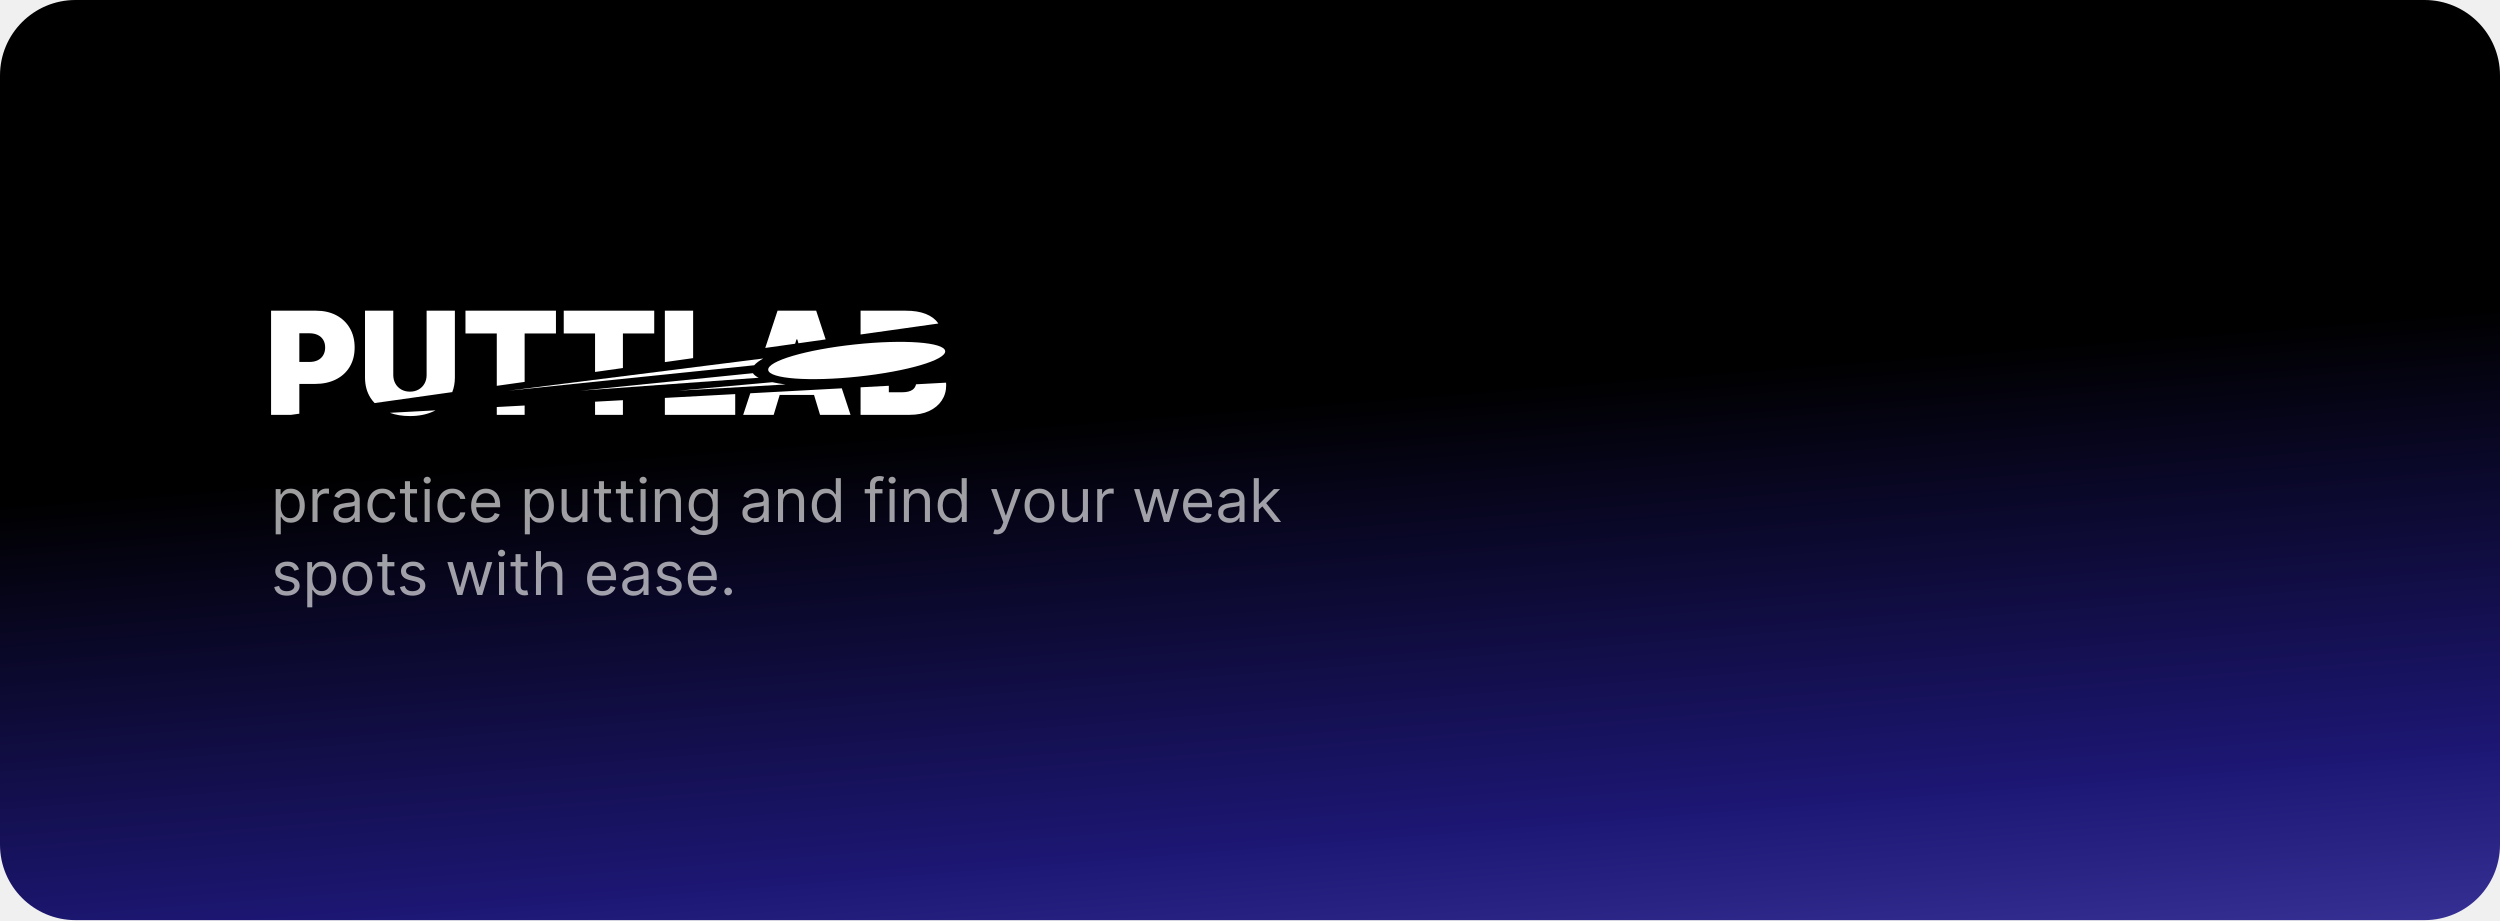
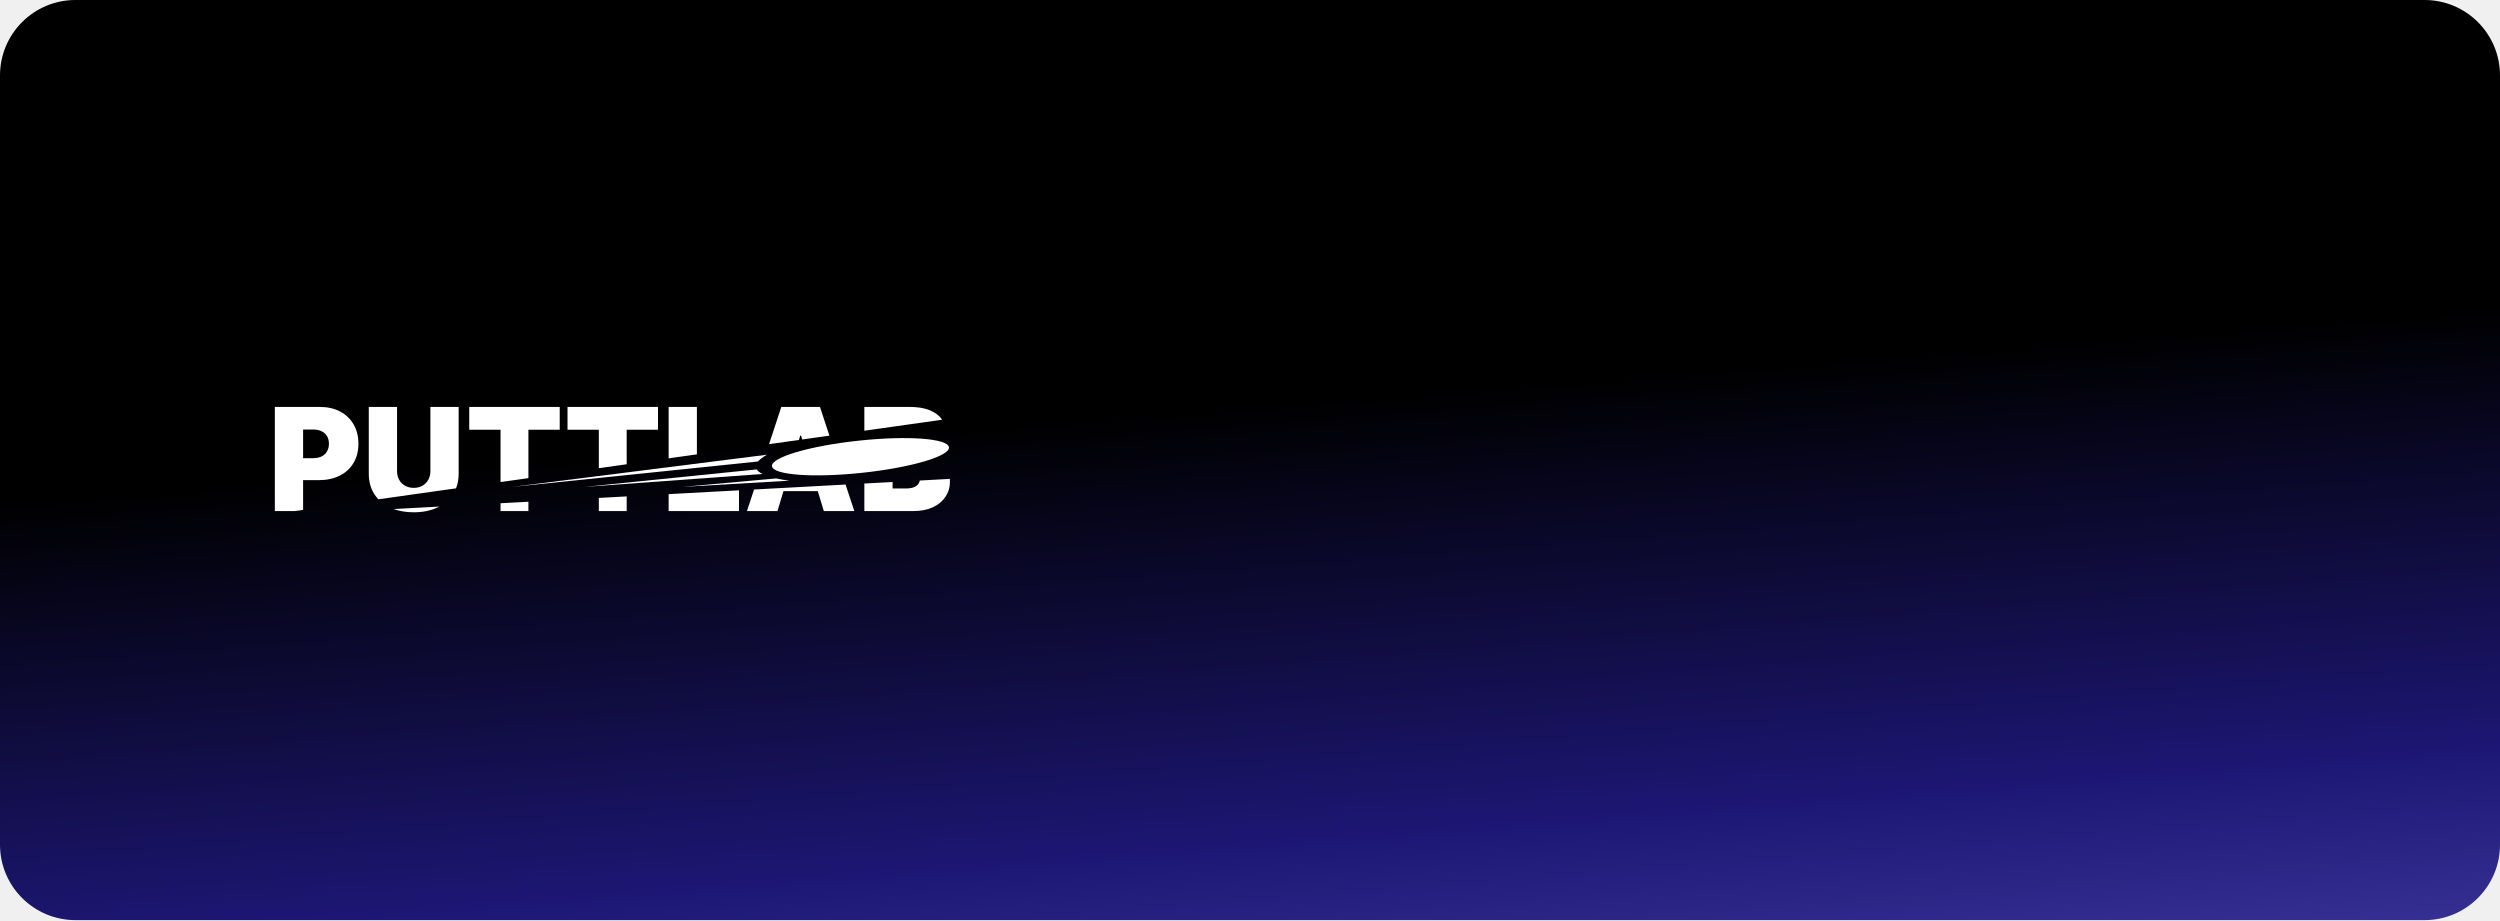
<svg xmlns="http://www.w3.org/2000/svg" width="3975" height="1463" viewBox="0 0 3975 1463" fill="none">
-   <rect width="3975" height="1463" rx="120" fill="url(#paint0_linear_2077_15)" />
+   <rect width="3975" height="1463" rx="120" fill="url(#paint0_linear_2_260)" />
  <ellipse cx="711.658" cy="495.802" rx="79.575" ry="14.445" transform="rotate(-6.08707 711.658 495.802)" fill="black" />
-   <path d="M636.27 515.197C639.761 515.965 643.709 516.636 648.069 517.213L552.232 522.762L636.27 515.197Z" fill="black" />
-   <path d="M618.871 507.141C619.798 508.624 621.519 509.984 623.97 511.217L464.732 522.761L618.871 507.141Z" fill="black" />
-   <path d="M628.119 494C624.443 496.05 621.711 498.08 620.032 500.058L400 522.795L628.119 494Z" fill="black" />
-   <g clip-path="url(#clip0_2077_15)">
-     <path d="M692.473 652.444C691.393 653.02 690.287 653.576 689.155 654.105C678.431 659.065 665.984 661.544 651.814 661.544C639.92 661.544 629.26 659.822 619.834 656.381L692.473 652.444ZM502.449 494C514.734 494 525.484 496.426 534.699 501.277C543.912 506.129 551.079 512.948 556.198 521.735C561.317 530.522 563.876 540.792 563.876 552.544C563.876 564.403 561.235 574.673 555.955 583.352C550.728 592.031 543.373 598.715 533.889 603.405C524.46 608.095 513.441 610.439 500.832 610.439H475.938V657.766L462.918 659.604H431V494H502.449ZM834.173 659.604H789.881V647.165L834.173 644.764V659.604ZM990.428 659.604H946.136V638.694L990.428 636.295V659.604ZM1168.99 659.604H1057.13V632.678L1168.99 626.615V659.604ZM1352.36 659.604H1303.87L1294.3 627.906H1239.72L1230.16 659.604H1181.66L1192.97 625.315L1338.45 617.43L1352.36 659.604ZM1504.23 608.445C1504.35 609.829 1504.42 611.25 1504.42 612.705C1504.42 621.761 1502.04 629.82 1497.3 636.882C1492.62 643.944 1485.93 649.496 1477.26 653.539C1468.58 657.582 1458.24 659.604 1446.22 659.604H1368.31V615.813L1413.24 613.377V623.702H1434.26C1441.8 623.702 1447.46 622.299 1451.23 619.496C1454 617.4 1455.74 614.579 1456.48 611.034L1504.23 608.445ZM625.302 596.208C625.302 601.329 626.434 605.912 628.698 609.955C630.96 613.944 634.086 617.07 638.072 619.334C642.114 621.598 646.694 622.73 651.814 622.73C656.986 622.73 661.567 621.598 665.553 619.334C669.54 617.07 672.666 613.944 674.93 609.955C677.191 605.912 678.324 601.329 678.324 596.208V494H723.261V600.091C723.261 608.665 721.866 616.453 719.077 623.458L595.612 640.879C593.258 638.405 591.139 635.724 589.255 632.838C583.328 623.62 580.364 612.704 580.364 600.091V494H625.302V596.208ZM883.961 530.225H834.173V607.219L789.881 613.467V530.225H740.093V494H883.961V530.225ZM1040.22 530.225H990.428V585.171L946.136 591.42V530.225H896.348V494H1040.22V530.225ZM1102.07 569.418L1057.13 575.759V494H1102.07V569.418ZM475.938 575.509H491.78C497.06 575.509 501.56 574.591 505.278 572.758C509.049 570.872 511.933 568.203 513.927 564.753C515.974 561.303 516.997 557.233 516.997 552.544C516.997 547.8 515.974 543.756 513.927 540.414C511.933 537.018 509.049 534.431 505.278 532.652C501.56 530.819 497.06 529.902 491.78 529.902H475.938V575.509ZM1312.8 539.683L1269.52 545.789L1267.66 539.606H1266.37L1264.27 546.529L1216.76 553.235L1236.3 494H1297.73L1312.8 539.683ZM1440.08 494C1452.69 494 1463.27 495.697 1471.84 499.094C1480.46 502.49 1486.96 507.288 1491.32 513.487C1491.54 513.789 1491.75 514.096 1491.95 514.404L1368.31 531.851V494H1440.08Z" fill="white" />
-     <path d="M1364.86 598.753C1442.57 590.463 1504.34 572.302 1502.84 558.19C1501.33 544.078 1437.12 539.359 1359.42 547.649C1281.71 555.94 1219.94 574.1 1221.44 588.212C1222.95 602.324 1287.16 607.044 1364.86 598.753Z" fill="white" />
-     <path d="M1228.09 607.703C1234.3 609.069 1241.32 610.261 1249.07 611.287L1078.66 621.16L1228.09 607.703Z" fill="white" />
-     <path d="M1197.15 593.371C1198.8 596.009 1201.87 598.429 1206.23 600.621L923.069 621.158L1197.15 593.371Z" fill="white" />
-     <path d="M1213.59 569.998C1207.06 573.645 1202.2 577.255 1199.21 580.772L807.967 621.221L1213.59 569.998Z" fill="white" />
+   <path d="M636.271 515.197C639.762 515.965 643.71 516.635 648.07 517.212L552.232 522.762L636.271 515.197Z" fill="black" />
+   <path d="M618.871 507.141C619.797 508.624 621.519 509.984 623.97 511.217L464.732 522.761L618.871 507.141Z" fill="black" />
+   <path d="M628.12 494C624.444 496.05 621.713 498.08 620.033 500.058L400 522.795L628.12 494Z" fill="black" />
+   <g clip-path="url(#clip0_2_260)">
+     <path d="M698.473 805.444C697.393 806.02 696.287 806.576 695.155 807.105C684.431 812.065 671.984 814.544 657.814 814.544C645.92 814.544 635.26 812.822 625.834 809.381L698.473 805.444ZM508.449 647C520.734 647 531.484 649.426 540.699 654.277C549.912 659.129 557.079 665.948 562.198 674.735C567.317 683.522 569.876 693.792 569.876 705.544C569.876 717.403 567.235 727.673 561.955 736.352C556.728 745.031 549.373 751.715 539.889 756.405C530.46 761.095 519.441 763.439 506.832 763.439H481.938V810.766L468.918 812.604H437V647H508.449ZM840.173 812.604H795.881V800.165L840.173 797.764V812.604ZM996.428 812.604H952.136V791.694L996.428 789.295V812.604ZM1174.99 812.604H1063.13V785.678L1174.99 779.615V812.604ZM1358.36 812.604H1309.87L1300.3 780.906H1245.72L1236.16 812.604H1187.66L1198.97 778.315L1344.45 770.43L1358.36 812.604ZM1510.23 761.445C1510.35 762.829 1510.42 764.25 1510.42 765.705C1510.42 774.761 1508.04 782.82 1503.3 789.882C1498.62 796.944 1491.93 802.496 1483.26 806.539C1474.58 810.582 1464.24 812.604 1452.22 812.604H1374.31V768.813L1419.24 766.377V776.702H1440.26C1447.8 776.702 1453.46 775.299 1457.23 772.496C1460 770.4 1461.74 767.579 1462.48 764.034L1510.23 761.445ZM631.302 749.208C631.302 754.329 632.434 758.912 634.698 762.955C636.96 766.944 640.086 770.07 644.072 772.334C648.114 774.598 652.694 775.73 657.814 775.73C662.986 775.73 667.567 774.598 671.553 772.334C675.54 770.07 678.666 766.944 680.93 762.955C683.191 758.912 684.324 754.329 684.324 749.208V647H729.261V753.091C729.261 761.665 727.866 769.453 725.077 776.458L601.612 793.88C599.258 791.405 597.139 788.724 595.255 785.838C589.328 776.62 586.364 765.704 586.364 753.091V647H631.302V749.208ZM889.961 683.225H840.173V760.219L795.881 766.467V683.225H746.093V647H889.961V683.225ZM1046.22 683.225H996.428V738.171L952.136 744.42V683.225H902.348V647H1046.22V683.225ZM1108.07 722.418L1063.13 728.759V647H1108.07V722.418ZM481.938 728.509H497.78C503.06 728.509 507.56 727.591 511.278 725.758C515.049 723.872 517.933 721.203 519.927 717.753C521.974 714.303 522.997 710.233 522.997 705.544C522.997 700.8 521.974 696.756 519.927 693.414C517.933 690.018 515.049 687.431 511.278 685.652C507.56 683.819 503.06 682.902 497.78 682.902H481.938V728.509ZM1318.8 692.683L1275.52 698.789L1273.66 692.606H1272.37L1270.27 699.529L1222.76 706.235L1242.3 647H1303.73L1318.8 692.683ZM1446.08 647C1458.69 647 1469.27 648.697 1477.84 652.094C1486.46 655.49 1492.96 660.288 1497.32 666.487C1497.54 666.789 1497.75 667.096 1497.95 667.404L1374.31 684.851V647H1446.08Z" fill="white" />
+     <path d="M1370.86 751.753C1448.57 743.463 1510.34 725.302 1508.84 711.19C1507.33 697.078 1443.12 692.359 1365.42 700.649C1287.71 708.939 1225.94 727.1 1227.44 741.212C1228.95 755.324 1293.16 760.043 1370.86 751.753Z" fill="white" />
+     <path d="M1234.09 760.703C1240.3 762.069 1247.32 763.261 1255.07 764.287L1084.66 774.16L1234.09 760.703Z" fill="white" />
+     <path d="M1203.15 746.371C1204.81 749.009 1207.87 751.428 1212.23 753.62L929.07 774.158L1203.15 746.371Z" fill="white" />
+     <path d="M1219.59 722.998C1213.06 726.645 1208.2 730.254 1205.21 733.772L813.967 774.221L1219.59 722.998Z" fill="white" />
  </g>
-   <path d="M438.364 849.636V777.636H446.136V785.955H447.091C447.682 785.045 448.5 783.886 449.545 782.477C450.614 781.045 452.136 779.773 454.114 778.659C456.114 777.523 458.818 776.955 462.227 776.955C466.636 776.955 470.523 778.057 473.886 780.261C477.25 782.466 479.875 785.591 481.761 789.636C483.648 793.682 484.591 798.455 484.591 803.955C484.591 809.5 483.648 814.307 481.761 818.375C479.875 822.42 477.261 825.557 473.92 827.784C470.58 829.989 466.727 831.091 462.364 831.091C459 831.091 456.307 830.534 454.284 829.42C452.261 828.284 450.705 827 449.614 825.568C448.523 824.114 447.682 822.909 447.091 821.955H446.409V849.636H438.364ZM446.273 803.818C446.273 807.773 446.852 811.261 448.011 814.284C449.17 817.284 450.864 819.636 453.091 821.341C455.318 823.023 458.045 823.864 461.273 823.864C464.636 823.864 467.443 822.977 469.693 821.205C471.966 819.409 473.67 817 474.807 813.977C475.966 810.932 476.545 807.545 476.545 803.818C476.545 800.136 475.977 796.818 474.841 793.864C473.727 790.886 472.034 788.534 469.761 786.807C467.511 785.057 464.682 784.182 461.273 784.182C458 784.182 455.25 785.011 453.023 786.67C450.795 788.307 449.114 790.602 447.977 793.557C446.841 796.489 446.273 799.909 446.273 803.818ZM496.864 830V777.636H504.636V785.545H505.182C506.136 782.955 507.864 780.852 510.364 779.239C512.864 777.625 515.682 776.818 518.818 776.818C519.409 776.818 520.148 776.83 521.034 776.852C521.92 776.875 522.591 776.909 523.045 776.955V785.136C522.773 785.068 522.148 784.966 521.17 784.83C520.216 784.67 519.205 784.591 518.136 784.591C515.591 784.591 513.318 785.125 511.318 786.193C509.341 787.239 507.773 788.693 506.614 790.557C505.477 792.398 504.909 794.5 504.909 796.864V830H496.864ZM547.991 831.227C544.673 831.227 541.662 830.602 538.957 829.352C536.253 828.08 534.105 826.25 532.514 823.864C530.923 821.455 530.128 818.545 530.128 815.136C530.128 812.136 530.719 809.705 531.901 807.841C533.082 805.955 534.662 804.477 536.639 803.409C538.616 802.341 540.798 801.545 543.185 801.023C545.594 800.477 548.014 800.045 550.446 799.727C553.628 799.318 556.207 799.011 558.185 798.807C560.185 798.58 561.639 798.205 562.548 797.682C563.48 797.159 563.946 796.25 563.946 794.955V794.682C563.946 791.318 563.026 788.705 561.185 786.841C559.366 784.977 556.605 784.045 552.901 784.045C549.06 784.045 546.048 784.886 543.866 786.568C541.685 788.25 540.151 790.045 539.264 791.955L531.628 789.227C532.991 786.045 534.81 783.568 537.082 781.795C539.378 780 541.878 778.75 544.582 778.045C547.31 777.318 549.991 776.955 552.628 776.955C554.31 776.955 556.241 777.159 558.423 777.568C560.628 777.955 562.753 778.761 564.798 779.989C566.866 781.216 568.582 783.068 569.946 785.545C571.31 788.023 571.991 791.341 571.991 795.5V830H563.946V822.909H563.537C562.991 824.045 562.082 825.261 560.81 826.557C559.537 827.852 557.844 828.955 555.73 829.864C553.616 830.773 551.037 831.227 547.991 831.227ZM549.219 824C552.401 824 555.082 823.375 557.264 822.125C559.469 820.875 561.128 819.261 562.241 817.284C563.378 815.307 563.946 813.227 563.946 811.045V803.682C563.605 804.091 562.855 804.466 561.696 804.807C560.56 805.125 559.241 805.409 557.741 805.659C556.264 805.886 554.821 806.091 553.412 806.273C552.026 806.432 550.901 806.568 550.037 806.682C547.946 806.955 545.991 807.398 544.173 808.011C542.378 808.602 540.923 809.5 539.81 810.705C538.719 811.886 538.173 813.5 538.173 815.545C538.173 818.341 539.207 820.455 541.276 821.886C543.366 823.295 546.014 824 549.219 824ZM607.949 831.091C603.04 831.091 598.813 829.932 595.267 827.614C591.722 825.295 588.994 822.102 587.085 818.034C585.176 813.966 584.222 809.318 584.222 804.091C584.222 798.773 585.199 794.08 587.153 790.011C589.131 785.92 591.881 782.727 595.403 780.432C598.949 778.114 603.085 776.955 607.812 776.955C611.494 776.955 614.812 777.636 617.767 779C620.722 780.364 623.142 782.273 625.028 784.727C626.915 787.182 628.085 790.045 628.54 793.318H620.494C619.881 790.932 618.517 788.818 616.403 786.977C614.313 785.114 611.494 784.182 607.949 784.182C604.813 784.182 602.063 785 599.699 786.636C597.358 788.25 595.528 790.534 594.21 793.489C592.915 796.42 592.267 799.864 592.267 803.818C592.267 807.864 592.903 811.386 594.176 814.386C595.472 817.386 597.29 819.716 599.631 821.375C601.994 823.034 604.767 823.864 607.949 823.864C610.04 823.864 611.938 823.5 613.642 822.773C615.347 822.045 616.79 821 617.972 819.636C619.153 818.273 619.994 816.636 620.494 814.727H628.54C628.085 817.818 626.96 820.602 625.165 823.08C623.392 825.534 621.04 827.489 618.108 828.943C615.199 830.375 611.813 831.091 607.949 831.091ZM663.074 777.636V784.455H635.938V777.636H663.074ZM643.847 765.091H651.892V815C651.892 817.273 652.222 818.977 652.881 820.114C653.563 821.227 654.426 821.977 655.472 822.364C656.54 822.727 657.665 822.909 658.847 822.909C659.733 822.909 660.46 822.864 661.028 822.773C661.597 822.659 662.051 822.568 662.392 822.5L664.028 829.727C663.483 829.932 662.722 830.136 661.744 830.341C660.767 830.568 659.528 830.682 658.028 830.682C655.756 830.682 653.528 830.193 651.347 829.216C649.188 828.239 647.392 826.75 645.96 824.75C644.551 822.75 643.847 820.227 643.847 817.182V765.091ZM675.176 830V777.636H683.222V830H675.176ZM679.267 768.909C677.699 768.909 676.347 768.375 675.21 767.307C674.097 766.239 673.54 764.955 673.54 763.455C673.54 761.955 674.097 760.67 675.21 759.602C676.347 758.534 677.699 758 679.267 758C680.835 758 682.176 758.534 683.29 759.602C684.426 760.67 684.994 761.955 684.994 763.455C684.994 764.955 684.426 766.239 683.29 767.307C682.176 768.375 680.835 768.909 679.267 768.909ZM719.23 831.091C714.321 831.091 710.094 829.932 706.548 827.614C703.003 825.295 700.276 822.102 698.366 818.034C696.457 813.966 695.503 809.318 695.503 804.091C695.503 798.773 696.48 794.08 698.435 790.011C700.412 785.92 703.162 782.727 706.685 780.432C710.23 778.114 714.366 776.955 719.094 776.955C722.776 776.955 726.094 777.636 729.048 779C732.003 780.364 734.423 782.273 736.31 784.727C738.196 787.182 739.366 790.045 739.821 793.318H731.776C731.162 790.932 729.798 788.818 727.685 786.977C725.594 785.114 722.776 784.182 719.23 784.182C716.094 784.182 713.344 785 710.98 786.636C708.639 788.25 706.81 790.534 705.491 793.489C704.196 796.42 703.548 799.864 703.548 803.818C703.548 807.864 704.185 811.386 705.457 814.386C706.753 817.386 708.571 819.716 710.912 821.375C713.276 823.034 716.048 823.864 719.23 823.864C721.321 823.864 723.219 823.5 724.923 822.773C726.628 822.045 728.071 821 729.253 819.636C730.435 818.273 731.276 816.636 731.776 814.727H739.821C739.366 817.818 738.241 820.602 736.446 823.08C734.673 825.534 732.321 827.489 729.389 828.943C726.48 830.375 723.094 831.091 719.23 831.091ZM773.537 831.091C768.491 831.091 764.139 829.977 760.48 827.75C756.844 825.5 754.037 822.364 752.06 818.341C750.105 814.295 749.128 809.591 749.128 804.227C749.128 798.864 750.105 794.136 752.06 790.045C754.037 785.932 756.787 782.727 760.31 780.432C763.855 778.114 767.991 776.955 772.719 776.955C775.446 776.955 778.139 777.409 780.798 778.318C783.457 779.227 785.878 780.705 788.06 782.75C790.241 784.773 791.98 787.455 793.276 790.795C794.571 794.136 795.219 798.25 795.219 803.136V806.545H754.855V799.591H787.037C787.037 796.636 786.446 794 785.264 791.682C784.105 789.364 782.446 787.534 780.287 786.193C778.151 784.852 775.628 784.182 772.719 784.182C769.514 784.182 766.741 784.977 764.401 786.568C762.082 788.136 760.298 790.182 759.048 792.705C757.798 795.227 757.173 797.932 757.173 800.818V805.455C757.173 809.409 757.855 812.761 759.219 815.511C760.605 818.239 762.526 820.318 764.98 821.75C767.435 823.159 770.287 823.864 773.537 823.864C775.651 823.864 777.56 823.568 779.264 822.977C780.991 822.364 782.48 821.455 783.73 820.25C784.98 819.023 785.946 817.5 786.628 815.682L794.401 817.864C793.582 820.5 792.207 822.818 790.276 824.818C788.344 826.795 785.957 828.341 783.116 829.455C780.276 830.545 777.082 831.091 773.537 831.091ZM834.457 849.636V777.636H842.23V785.955H843.185C843.776 785.045 844.594 783.886 845.639 782.477C846.707 781.045 848.23 779.773 850.207 778.659C852.207 777.523 854.912 776.955 858.321 776.955C862.73 776.955 866.616 778.057 869.98 780.261C873.344 782.466 875.969 785.591 877.855 789.636C879.741 793.682 880.685 798.455 880.685 803.955C880.685 809.5 879.741 814.307 877.855 818.375C875.969 822.42 873.355 825.557 870.014 827.784C866.673 829.989 862.821 831.091 858.457 831.091C855.094 831.091 852.401 830.534 850.378 829.42C848.355 828.284 846.798 827 845.707 825.568C844.616 824.114 843.776 822.909 843.185 821.955H842.503V849.636H834.457ZM842.366 803.818C842.366 807.773 842.946 811.261 844.105 814.284C845.264 817.284 846.957 819.636 849.185 821.341C851.412 823.023 854.139 823.864 857.366 823.864C860.73 823.864 863.537 822.977 865.787 821.205C868.06 819.409 869.764 817 870.901 813.977C872.06 810.932 872.639 807.545 872.639 803.818C872.639 800.136 872.071 796.818 870.935 793.864C869.821 790.886 868.128 788.534 865.855 786.807C863.605 785.057 860.776 784.182 857.366 784.182C854.094 784.182 851.344 785.011 849.116 786.67C846.889 788.307 845.207 790.602 844.071 793.557C842.935 796.489 842.366 799.909 842.366 803.818ZM925.957 808.591V777.636H934.003V830H925.957V821.136H925.412C924.185 823.795 922.276 826.057 919.685 827.92C917.094 829.761 913.821 830.682 909.866 830.682C906.594 830.682 903.685 829.966 901.139 828.534C898.594 827.08 896.594 824.898 895.139 821.989C893.685 819.057 892.957 815.364 892.957 810.909V777.636H901.003V810.364C901.003 814.182 902.071 817.227 904.207 819.5C906.366 821.773 909.116 822.909 912.457 822.909C914.457 822.909 916.491 822.398 918.56 821.375C920.651 820.352 922.401 818.784 923.81 816.67C925.241 814.557 925.957 811.864 925.957 808.591ZM971.511 777.636V784.455H944.375V777.636H971.511ZM952.284 765.091H960.33V815C960.33 817.273 960.659 818.977 961.318 820.114C962 821.227 962.864 821.977 963.909 822.364C964.977 822.727 966.102 822.909 967.284 822.909C968.17 822.909 968.898 822.864 969.466 822.773C970.034 822.659 970.489 822.568 970.83 822.5L972.466 829.727C971.92 829.932 971.159 830.136 970.182 830.341C969.205 830.568 967.966 830.682 966.466 830.682C964.193 830.682 961.966 830.193 959.784 829.216C957.625 828.239 955.83 826.75 954.398 824.75C952.989 822.75 952.284 820.227 952.284 817.182V765.091ZM1006.39 777.636V784.455H979.25V777.636H1006.39ZM987.159 765.091H995.205V815C995.205 817.273 995.534 818.977 996.193 820.114C996.875 821.227 997.739 821.977 998.784 822.364C999.852 822.727 1000.98 822.909 1002.16 822.909C1003.05 822.909 1003.77 822.864 1004.34 822.773C1004.91 822.659 1005.36 822.568 1005.7 822.5L1007.34 829.727C1006.8 829.932 1006.03 830.136 1005.06 830.341C1004.08 830.568 1002.84 830.682 1001.34 830.682C999.068 830.682 996.841 830.193 994.659 829.216C992.5 828.239 990.705 826.75 989.273 824.75C987.864 822.75 987.159 820.227 987.159 817.182V765.091ZM1018.49 830V777.636H1026.53V830H1018.49ZM1022.58 768.909C1021.01 768.909 1019.66 768.375 1018.52 767.307C1017.41 766.239 1016.85 764.955 1016.85 763.455C1016.85 761.955 1017.41 760.67 1018.52 759.602C1019.66 758.534 1021.01 758 1022.58 758C1024.15 758 1025.49 758.534 1026.6 759.602C1027.74 760.67 1028.31 761.955 1028.31 763.455C1028.31 764.955 1027.74 766.239 1026.6 767.307C1025.49 768.375 1024.15 768.909 1022.58 768.909ZM1049.32 798.5V830H1041.27V777.636H1049.04V785.818H1049.72C1050.95 783.159 1052.82 781.023 1055.32 779.409C1057.82 777.773 1061.04 776.955 1065 776.955C1068.54 776.955 1071.64 777.682 1074.3 779.136C1076.96 780.568 1079.03 782.75 1080.51 785.682C1081.99 788.591 1082.72 792.273 1082.72 796.727V830H1074.68V797.273C1074.68 793.159 1073.61 789.955 1071.47 787.659C1069.34 785.341 1066.41 784.182 1062.68 784.182C1060.11 784.182 1057.82 784.739 1055.79 785.852C1053.79 786.966 1052.21 788.591 1051.05 790.727C1049.89 792.864 1049.32 795.455 1049.32 798.5ZM1118.56 850.727C1114.68 850.727 1111.34 850.227 1108.54 849.227C1105.74 848.25 1103.41 846.955 1101.55 845.341C1099.71 843.75 1098.24 842.045 1097.15 840.227L1103.56 835.727C1104.29 836.682 1105.21 837.773 1106.32 839C1107.44 840.25 1108.96 841.33 1110.89 842.239C1112.85 843.17 1115.4 843.636 1118.56 843.636C1122.79 843.636 1126.28 842.614 1129.03 840.568C1131.78 838.523 1133.15 835.318 1133.15 830.955V820.318H1132.47C1131.88 821.273 1131.04 822.455 1129.95 823.864C1128.88 825.25 1127.34 826.489 1125.31 827.58C1123.31 828.648 1120.61 829.182 1117.2 829.182C1112.97 829.182 1109.18 828.182 1105.81 826.182C1102.47 824.182 1099.82 821.273 1097.87 817.455C1095.94 813.636 1094.97 809 1094.97 803.545C1094.97 798.182 1095.91 793.511 1097.8 789.534C1099.69 785.534 1102.31 782.443 1105.68 780.261C1109.04 778.057 1112.93 776.955 1117.34 776.955C1120.74 776.955 1123.45 777.523 1125.45 778.659C1127.47 779.773 1129.02 781.045 1130.09 782.477C1131.18 783.886 1132.02 785.045 1132.61 785.955H1133.43V777.636H1141.2V831.5C1141.2 836 1140.18 839.659 1138.13 842.477C1136.11 845.318 1133.38 847.398 1129.95 848.716C1126.54 850.057 1122.74 850.727 1118.56 850.727ZM1118.29 821.955C1121.52 821.955 1124.24 821.216 1126.47 819.739C1128.7 818.261 1130.39 816.136 1131.55 813.364C1132.71 810.591 1133.29 807.273 1133.29 803.409C1133.29 799.636 1132.72 796.307 1131.59 793.42C1130.45 790.534 1128.77 788.273 1126.54 786.636C1124.31 785 1121.56 784.182 1118.29 784.182C1114.88 784.182 1112.04 785.045 1109.77 786.773C1107.52 788.5 1105.82 790.818 1104.69 793.727C1103.57 796.636 1103.02 799.864 1103.02 803.409C1103.02 807.045 1103.59 810.261 1104.72 813.057C1105.88 815.83 1107.59 818.011 1109.84 819.602C1112.11 821.17 1114.93 821.955 1118.29 821.955ZM1198.34 831.227C1195.02 831.227 1192.01 830.602 1189.3 829.352C1186.6 828.08 1184.45 826.25 1182.86 823.864C1181.27 821.455 1180.47 818.545 1180.47 815.136C1180.47 812.136 1181.06 809.705 1182.24 807.841C1183.43 805.955 1185.01 804.477 1186.98 803.409C1188.96 802.341 1191.14 801.545 1193.53 801.023C1195.94 800.477 1198.36 800.045 1200.79 799.727C1203.97 799.318 1206.55 799.011 1208.53 798.807C1210.53 798.58 1211.98 798.205 1212.89 797.682C1213.82 797.159 1214.29 796.25 1214.29 794.955V794.682C1214.29 791.318 1213.37 788.705 1211.53 786.841C1209.71 784.977 1206.95 784.045 1203.24 784.045C1199.4 784.045 1196.39 784.886 1194.21 786.568C1192.03 788.25 1190.49 790.045 1189.61 791.955L1181.97 789.227C1183.34 786.045 1185.15 783.568 1187.43 781.795C1189.72 780 1192.22 778.75 1194.93 778.045C1197.65 777.318 1200.34 776.955 1202.97 776.955C1204.65 776.955 1206.59 777.159 1208.77 777.568C1210.97 777.955 1213.1 778.761 1215.14 779.989C1217.21 781.216 1218.93 783.068 1220.29 785.545C1221.65 788.023 1222.34 791.341 1222.34 795.5V830H1214.29V822.909H1213.88C1213.34 824.045 1212.43 825.261 1211.15 826.557C1209.88 827.852 1208.19 828.955 1206.07 829.864C1203.96 830.773 1201.38 831.227 1198.34 831.227ZM1199.56 824C1202.74 824 1205.43 823.375 1207.61 822.125C1209.81 820.875 1211.47 819.261 1212.59 817.284C1213.72 815.307 1214.29 813.227 1214.29 811.045V803.682C1213.95 804.091 1213.2 804.466 1212.04 804.807C1210.9 805.125 1209.59 805.409 1208.09 805.659C1206.61 805.886 1205.16 806.091 1203.76 806.273C1202.37 806.432 1201.24 806.568 1200.38 806.682C1198.29 806.955 1196.34 807.398 1194.52 808.011C1192.72 808.602 1191.27 809.5 1190.15 810.705C1189.06 811.886 1188.52 813.5 1188.52 815.545C1188.52 818.341 1189.55 820.455 1191.62 821.886C1193.71 823.295 1196.36 824 1199.56 824ZM1245.07 798.5V830H1237.02V777.636H1244.79V785.818H1245.47C1246.7 783.159 1248.57 781.023 1251.07 779.409C1253.57 777.773 1256.79 776.955 1260.75 776.955C1264.29 776.955 1267.39 777.682 1270.05 779.136C1272.71 780.568 1274.78 782.75 1276.26 785.682C1277.74 788.591 1278.47 792.273 1278.47 796.727V830H1270.43V797.273C1270.43 793.159 1269.36 789.955 1267.22 787.659C1265.09 785.341 1262.16 784.182 1258.43 784.182C1255.86 784.182 1253.57 784.739 1251.54 785.852C1249.54 786.966 1247.96 788.591 1246.8 790.727C1245.64 792.864 1245.07 795.455 1245.07 798.5ZM1312.95 831.091C1308.59 831.091 1304.73 829.989 1301.39 827.784C1298.05 825.557 1295.44 822.42 1293.55 818.375C1291.66 814.307 1290.72 809.5 1290.72 803.955C1290.72 798.455 1291.66 793.682 1293.55 789.636C1295.44 785.591 1298.06 782.466 1301.43 780.261C1304.79 778.057 1308.68 776.955 1313.09 776.955C1316.49 776.955 1319.19 777.523 1321.16 778.659C1323.16 779.773 1324.69 781.045 1325.73 782.477C1326.8 783.886 1327.63 785.045 1328.22 785.955H1328.9V760.182H1336.95V830H1329.18V821.955H1328.22C1327.63 822.909 1326.79 824.114 1325.7 825.568C1324.61 827 1323.05 828.284 1321.03 829.42C1319.01 830.534 1316.31 831.091 1312.95 831.091ZM1314.04 823.864C1317.27 823.864 1319.99 823.023 1322.22 821.341C1324.45 819.636 1326.14 817.284 1327.3 814.284C1328.46 811.261 1329.04 807.773 1329.04 803.818C1329.04 799.909 1328.47 796.489 1327.34 793.557C1326.2 790.602 1324.52 788.307 1322.29 786.67C1320.06 785.011 1317.31 784.182 1314.04 784.182C1310.63 784.182 1307.79 785.057 1305.52 786.807C1303.27 788.534 1301.57 790.886 1300.44 793.864C1299.32 796.818 1298.77 800.136 1298.77 803.818C1298.77 807.545 1299.34 810.932 1300.47 813.977C1301.63 817 1303.34 819.409 1305.59 821.205C1307.86 822.977 1310.68 823.864 1314.04 823.864ZM1403.12 777.636V784.455H1374.89V777.636H1403.12ZM1383.35 830V770.409C1383.35 767.409 1384.05 764.909 1385.46 762.909C1386.87 760.909 1388.7 759.409 1390.95 758.409C1393.2 757.409 1395.57 756.909 1398.07 756.909C1400.05 756.909 1401.66 757.068 1402.91 757.386C1404.16 757.705 1405.1 758 1405.71 758.273L1403.39 765.227C1402.98 765.091 1402.41 764.92 1401.69 764.716C1400.98 764.511 1400.05 764.409 1398.89 764.409C1396.23 764.409 1394.31 765.08 1393.13 766.42C1391.97 767.761 1391.39 769.727 1391.39 772.318V830H1383.35ZM1414.39 830V777.636H1422.44V830H1414.39ZM1418.49 768.909C1416.92 768.909 1415.57 768.375 1414.43 767.307C1413.32 766.239 1412.76 764.955 1412.76 763.455C1412.76 761.955 1413.32 760.67 1414.43 759.602C1415.57 758.534 1416.92 758 1418.49 758C1420.05 758 1421.39 758.534 1422.51 759.602C1423.64 760.67 1424.21 761.955 1424.21 763.455C1424.21 764.955 1423.64 766.239 1422.51 767.307C1421.39 768.375 1420.05 768.909 1418.49 768.909ZM1445.22 798.5V830H1437.18V777.636H1444.95V785.818H1445.63C1446.86 783.159 1448.72 781.023 1451.22 779.409C1453.72 777.773 1456.95 776.955 1460.9 776.955C1464.45 776.955 1467.55 777.682 1470.21 779.136C1472.87 780.568 1474.94 782.75 1476.41 785.682C1477.89 788.591 1478.63 792.273 1478.63 796.727V830H1470.59V797.273C1470.59 793.159 1469.52 789.955 1467.38 787.659C1465.24 785.341 1462.31 784.182 1458.59 784.182C1456.02 784.182 1453.72 784.739 1451.7 785.852C1449.7 786.966 1448.12 788.591 1446.96 790.727C1445.8 792.864 1445.22 795.455 1445.22 798.5ZM1513.11 831.091C1508.74 831.091 1504.89 829.989 1501.55 827.784C1498.21 825.557 1495.59 822.42 1493.71 818.375C1491.82 814.307 1490.88 809.5 1490.88 803.955C1490.88 798.455 1491.82 793.682 1493.71 789.636C1495.59 785.591 1498.22 782.466 1501.58 780.261C1504.95 778.057 1508.83 776.955 1513.24 776.955C1516.65 776.955 1519.34 777.523 1521.32 778.659C1523.32 779.773 1524.84 781.045 1525.89 782.477C1526.96 783.886 1527.79 785.045 1528.38 785.955H1529.06V760.182H1537.11V830H1529.33V821.955H1528.38C1527.79 822.909 1526.95 824.114 1525.86 825.568C1524.76 827 1523.21 828.284 1521.18 829.42C1519.16 830.534 1516.47 831.091 1513.11 831.091ZM1514.2 823.864C1517.42 823.864 1520.15 823.023 1522.38 821.341C1524.61 819.636 1526.3 817.284 1527.46 814.284C1528.62 811.261 1529.2 807.773 1529.2 803.818C1529.2 799.909 1528.63 796.489 1527.49 793.557C1526.36 790.602 1524.67 788.307 1522.45 786.67C1520.22 785.011 1517.47 784.182 1514.2 784.182C1510.79 784.182 1507.95 785.057 1505.67 786.807C1503.42 788.534 1501.73 790.886 1500.59 793.864C1499.48 796.818 1498.92 800.136 1498.92 803.818C1498.92 807.545 1499.49 810.932 1500.63 813.977C1501.79 817 1503.49 819.409 1505.74 821.205C1508.01 822.977 1510.83 823.864 1514.2 823.864ZM1585.14 849.636C1583.78 849.636 1582.56 849.523 1581.49 849.295C1580.42 849.091 1579.68 848.886 1579.28 848.682L1581.32 841.591C1583.28 842.091 1585 842.273 1586.5 842.136C1588 842 1589.33 841.33 1590.49 840.125C1591.67 838.943 1592.75 837.023 1593.73 834.364L1595.23 830.273L1575.87 777.636H1584.59L1599.05 819.364H1599.59L1614.05 777.636H1622.78L1600.55 837.636C1599.55 840.341 1598.31 842.58 1596.83 844.352C1595.36 846.148 1593.64 847.477 1591.68 848.341C1589.75 849.205 1587.57 849.636 1585.14 849.636ZM1652.79 831.091C1648.07 831.091 1643.92 829.966 1640.35 827.716C1636.8 825.466 1634.03 822.318 1632.03 818.273C1630.05 814.227 1629.07 809.5 1629.07 804.091C1629.07 798.636 1630.05 793.875 1632.03 789.807C1634.03 785.739 1636.8 782.58 1640.35 780.33C1643.92 778.08 1648.07 776.955 1652.79 776.955C1657.52 776.955 1661.66 778.08 1665.2 780.33C1668.77 782.58 1671.54 785.739 1673.52 789.807C1675.52 793.875 1676.52 798.636 1676.52 804.091C1676.52 809.5 1675.52 814.227 1673.52 818.273C1671.54 822.318 1668.77 825.466 1665.2 827.716C1661.66 829.966 1657.52 831.091 1652.79 831.091ZM1652.79 823.864C1656.38 823.864 1659.34 822.943 1661.66 821.102C1663.97 819.261 1665.69 816.841 1666.8 813.841C1667.92 810.841 1668.47 807.591 1668.47 804.091C1668.47 800.591 1667.92 797.33 1666.8 794.307C1665.69 791.284 1663.97 788.841 1661.66 786.977C1659.34 785.114 1656.38 784.182 1652.79 784.182C1649.2 784.182 1646.25 785.114 1643.93 786.977C1641.61 788.841 1639.89 791.284 1638.78 794.307C1637.67 797.33 1637.11 800.591 1637.11 804.091C1637.11 807.591 1637.67 810.841 1638.78 813.841C1639.89 816.841 1641.61 819.261 1643.93 821.102C1646.25 822.943 1649.2 823.864 1652.79 823.864ZM1721.8 808.591V777.636H1729.85V830H1721.8V821.136H1721.26C1720.03 823.795 1718.12 826.057 1715.53 827.92C1712.94 829.761 1709.66 830.682 1705.71 830.682C1702.44 830.682 1699.53 829.966 1696.98 828.534C1694.44 827.08 1692.44 824.898 1690.98 821.989C1689.53 819.057 1688.8 815.364 1688.8 810.909V777.636H1696.85V810.364C1696.85 814.182 1697.91 817.227 1700.05 819.5C1702.21 821.773 1704.96 822.909 1708.3 822.909C1710.3 822.909 1712.34 822.398 1714.4 821.375C1716.49 820.352 1718.24 818.784 1719.65 816.67C1721.09 814.557 1721.8 811.864 1721.8 808.591ZM1744.58 830V777.636H1752.36V785.545H1752.9C1753.86 782.955 1755.58 780.852 1758.08 779.239C1760.58 777.625 1763.4 776.818 1766.54 776.818C1767.13 776.818 1767.87 776.83 1768.75 776.852C1769.64 776.875 1770.31 776.909 1770.76 776.955V785.136C1770.49 785.068 1769.87 784.966 1768.89 784.83C1767.93 784.67 1766.92 784.591 1765.86 784.591C1763.31 784.591 1761.04 785.125 1759.04 786.193C1757.06 787.239 1755.49 788.693 1754.33 790.557C1753.2 792.398 1752.63 794.5 1752.63 796.864V830H1744.58ZM1819.16 830L1803.21 777.636H1811.66L1822.98 817.727H1823.53L1834.71 777.636H1843.3L1854.35 817.591H1854.89L1866.21 777.636H1874.66L1858.71 830H1850.8L1839.35 789.773H1838.53L1827.07 830H1819.16ZM1905.47 831.091C1900.43 831.091 1896.08 829.977 1892.42 827.75C1888.78 825.5 1885.97 822.364 1884 818.341C1882.04 814.295 1881.07 809.591 1881.07 804.227C1881.07 798.864 1882.04 794.136 1884 790.045C1885.97 785.932 1888.72 782.727 1892.25 780.432C1895.79 778.114 1899.93 776.955 1904.66 776.955C1907.38 776.955 1910.08 777.409 1912.74 778.318C1915.39 779.227 1917.82 780.705 1920 782.75C1922.18 784.773 1923.92 787.455 1925.21 790.795C1926.51 794.136 1927.16 798.25 1927.16 803.136V806.545H1886.79V799.591H1918.97C1918.97 796.636 1918.38 794 1917.2 791.682C1916.04 789.364 1914.38 787.534 1912.22 786.193C1910.09 784.852 1907.57 784.182 1904.66 784.182C1901.45 784.182 1898.68 784.977 1896.34 786.568C1894.02 788.136 1892.24 790.182 1890.99 792.705C1889.74 795.227 1889.11 797.932 1889.11 800.818V805.455C1889.11 809.409 1889.79 812.761 1891.16 815.511C1892.54 818.239 1894.46 820.318 1896.92 821.75C1899.37 823.159 1902.22 823.864 1905.47 823.864C1907.59 823.864 1909.5 823.568 1911.2 822.977C1912.93 822.364 1914.42 821.455 1915.67 820.25C1916.92 819.023 1917.88 817.5 1918.57 815.682L1926.34 817.864C1925.52 820.5 1924.14 822.818 1922.21 824.818C1920.28 826.795 1917.89 828.341 1915.05 829.455C1912.21 830.545 1909.02 831.091 1905.47 831.091ZM1954.8 831.227C1951.49 831.227 1948.47 830.602 1945.77 829.352C1943.07 828.08 1940.92 826.25 1939.33 823.864C1937.74 821.455 1936.94 818.545 1936.94 815.136C1936.94 812.136 1937.53 809.705 1938.71 807.841C1939.89 805.955 1941.47 804.477 1943.45 803.409C1945.43 802.341 1947.61 801.545 1950 801.023C1952.41 800.477 1954.83 800.045 1957.26 799.727C1960.44 799.318 1963.02 799.011 1965 798.807C1967 798.58 1968.45 798.205 1969.36 797.682C1970.29 797.159 1970.76 796.25 1970.76 794.955V794.682C1970.76 791.318 1969.84 788.705 1968 786.841C1966.18 784.977 1963.42 784.045 1959.71 784.045C1955.87 784.045 1952.86 784.886 1950.68 786.568C1948.5 788.25 1946.96 790.045 1946.08 791.955L1938.44 789.227C1939.8 786.045 1941.62 783.568 1943.89 781.795C1946.19 780 1948.69 778.75 1951.39 778.045C1954.12 777.318 1956.8 776.955 1959.44 776.955C1961.12 776.955 1963.05 777.159 1965.24 777.568C1967.44 777.955 1969.57 778.761 1971.61 779.989C1973.68 781.216 1975.39 783.068 1976.76 785.545C1978.12 788.023 1978.8 791.341 1978.8 795.5V830H1970.76V822.909H1970.35C1969.8 824.045 1968.89 825.261 1967.62 826.557C1966.35 827.852 1964.66 828.955 1962.54 829.864C1960.43 830.773 1957.85 831.227 1954.8 831.227ZM1956.03 824C1959.21 824 1961.89 823.375 1964.08 822.125C1966.28 820.875 1967.94 819.261 1969.05 817.284C1970.19 815.307 1970.76 813.227 1970.76 811.045V803.682C1970.42 804.091 1969.67 804.466 1968.51 804.807C1967.37 805.125 1966.05 805.409 1964.55 805.659C1963.08 805.886 1961.63 806.091 1960.22 806.273C1958.84 806.432 1957.71 806.568 1956.85 806.682C1954.76 806.955 1952.8 807.398 1950.99 808.011C1949.19 808.602 1947.74 809.5 1946.62 810.705C1945.53 811.886 1944.99 813.5 1944.99 815.545C1944.99 818.341 1946.02 820.455 1948.09 821.886C1950.18 823.295 1952.83 824 1956.03 824ZM2000.99 810.909L2000.85 800.955H2002.49L2025.4 777.636H2035.35L2010.94 802.318H2010.26L2000.99 810.909ZM1993.49 830V760.182H2001.53V830H1993.49ZM2026.76 830L2006.31 804.091L2012.03 798.5L2036.99 830H2026.76ZM475.455 905.364L468.227 907.409C467.773 906.205 467.102 905.034 466.216 903.898C465.352 902.739 464.17 901.784 462.67 901.034C461.17 900.284 459.25 899.909 456.909 899.909C453.705 899.909 451.034 900.648 448.898 902.125C446.784 903.58 445.727 905.432 445.727 907.682C445.727 909.682 446.455 911.261 447.909 912.42C449.364 913.58 451.636 914.545 454.727 915.318L462.5 917.227C467.182 918.364 470.67 920.102 472.966 922.443C475.261 924.761 476.409 927.75 476.409 931.409C476.409 934.409 475.545 937.091 473.818 939.455C472.114 941.818 469.727 943.682 466.659 945.045C463.591 946.409 460.023 947.091 455.955 947.091C450.614 947.091 446.193 945.932 442.693 943.614C439.193 941.295 436.977 937.909 436.045 933.455L443.682 931.545C444.409 934.364 445.784 936.477 447.807 937.886C449.852 939.295 452.523 940 455.818 940C459.568 940 462.545 939.205 464.75 937.614C466.977 936 468.091 934.068 468.091 931.818C468.091 930 467.455 928.477 466.182 927.25C464.909 926 462.955 925.068 460.318 924.455L451.591 922.409C446.795 921.273 443.273 919.511 441.023 917.125C438.795 914.716 437.682 911.705 437.682 908.091C437.682 905.136 438.511 902.523 440.17 900.25C441.852 897.977 444.136 896.193 447.023 894.898C449.932 893.602 453.227 892.955 456.909 892.955C462.091 892.955 466.159 894.091 469.114 896.364C472.091 898.636 474.205 901.636 475.455 905.364ZM488.52 965.636V893.636H496.293V901.955H497.247C497.838 901.045 498.656 899.886 499.702 898.477C500.77 897.045 502.293 895.773 504.27 894.659C506.27 893.523 508.974 892.955 512.384 892.955C516.793 892.955 520.679 894.057 524.043 896.261C527.406 898.466 530.031 901.591 531.918 905.636C533.804 909.682 534.747 914.455 534.747 919.955C534.747 925.5 533.804 930.307 531.918 934.375C530.031 938.42 527.418 941.557 524.077 943.784C520.736 945.989 516.884 947.091 512.52 947.091C509.156 947.091 506.463 946.534 504.44 945.42C502.418 944.284 500.861 943 499.77 941.568C498.679 940.114 497.838 938.909 497.247 937.955H496.565V965.636H488.52ZM496.429 919.818C496.429 923.773 497.009 927.261 498.168 930.284C499.327 933.284 501.02 935.636 503.247 937.341C505.474 939.023 508.202 939.864 511.429 939.864C514.793 939.864 517.599 938.977 519.849 937.205C522.122 935.409 523.827 933 524.963 929.977C526.122 926.932 526.702 923.545 526.702 919.818C526.702 916.136 526.134 912.818 524.997 909.864C523.884 906.886 522.19 904.534 519.918 902.807C517.668 901.057 514.838 900.182 511.429 900.182C508.156 900.182 505.406 901.011 503.179 902.67C500.952 904.307 499.27 906.602 498.134 909.557C496.997 912.489 496.429 915.909 496.429 919.818ZM568.293 947.091C563.565 947.091 559.418 945.966 555.849 943.716C552.304 941.466 549.531 938.318 547.531 934.273C545.554 930.227 544.565 925.5 544.565 920.091C544.565 914.636 545.554 909.875 547.531 905.807C549.531 901.739 552.304 898.58 555.849 896.33C559.418 894.08 563.565 892.955 568.293 892.955C573.02 892.955 577.156 894.08 580.702 896.33C584.27 898.58 587.043 901.739 589.02 905.807C591.02 909.875 592.02 914.636 592.02 920.091C592.02 925.5 591.02 930.227 589.02 934.273C587.043 938.318 584.27 941.466 580.702 943.716C577.156 945.966 573.02 947.091 568.293 947.091ZM568.293 939.864C571.884 939.864 574.838 938.943 577.156 937.102C579.474 935.261 581.19 932.841 582.304 929.841C583.418 926.841 583.974 923.591 583.974 920.091C583.974 916.591 583.418 913.33 582.304 910.307C581.19 907.284 579.474 904.841 577.156 902.977C574.838 901.114 571.884 900.182 568.293 900.182C564.702 900.182 561.747 901.114 559.429 902.977C557.111 904.841 555.395 907.284 554.281 910.307C553.168 913.33 552.611 916.591 552.611 920.091C552.611 923.591 553.168 926.841 554.281 929.841C555.395 932.841 557.111 935.261 559.429 937.102C561.747 938.943 564.702 939.864 568.293 939.864ZM627.074 893.636V900.455H599.938V893.636H627.074ZM607.847 881.091H615.892V931C615.892 933.273 616.222 934.977 616.881 936.114C617.563 937.227 618.426 937.977 619.472 938.364C620.54 938.727 621.665 938.909 622.847 938.909C623.733 938.909 624.46 938.864 625.028 938.773C625.597 938.659 626.051 938.568 626.392 938.5L628.028 945.727C627.483 945.932 626.722 946.136 625.744 946.341C624.767 946.568 623.528 946.682 622.028 946.682C619.756 946.682 617.528 946.193 615.347 945.216C613.188 944.239 611.392 942.75 609.96 940.75C608.551 938.75 607.847 936.227 607.847 933.182V881.091ZM675.33 905.364L668.102 907.409C667.648 906.205 666.977 905.034 666.091 903.898C665.227 902.739 664.045 901.784 662.545 901.034C661.045 900.284 659.125 899.909 656.784 899.909C653.58 899.909 650.909 900.648 648.773 902.125C646.659 903.58 645.602 905.432 645.602 907.682C645.602 909.682 646.33 911.261 647.784 912.42C649.239 913.58 651.511 914.545 654.602 915.318L662.375 917.227C667.057 918.364 670.545 920.102 672.841 922.443C675.136 924.761 676.284 927.75 676.284 931.409C676.284 934.409 675.42 937.091 673.693 939.455C671.989 941.818 669.602 943.682 666.534 945.045C663.466 946.409 659.898 947.091 655.83 947.091C650.489 947.091 646.068 945.932 642.568 943.614C639.068 941.295 636.852 937.909 635.92 933.455L643.557 931.545C644.284 934.364 645.659 936.477 647.682 937.886C649.727 939.295 652.398 940 655.693 940C659.443 940 662.42 939.205 664.625 937.614C666.852 936 667.966 934.068 667.966 931.818C667.966 930 667.33 928.477 666.057 927.25C664.784 926 662.83 925.068 660.193 924.455L651.466 922.409C646.67 921.273 643.148 919.511 640.898 917.125C638.67 914.716 637.557 911.705 637.557 908.091C637.557 905.136 638.386 902.523 640.045 900.25C641.727 897.977 644.011 896.193 646.898 894.898C649.807 893.602 653.102 892.955 656.784 892.955C661.966 892.955 666.034 894.091 668.989 896.364C671.966 898.636 674.08 901.636 675.33 905.364ZM727.259 946L711.304 893.636H719.759L731.077 933.727H731.622L742.804 893.636H751.395L762.44 933.591H762.986L774.304 893.636H782.759L766.804 946H758.895L747.44 905.773H746.622L735.168 946H727.259ZM793.395 946V893.636H801.44V946H793.395ZM797.486 884.909C795.918 884.909 794.565 884.375 793.429 883.307C792.315 882.239 791.759 880.955 791.759 879.455C791.759 877.955 792.315 876.67 793.429 875.602C794.565 874.534 795.918 874 797.486 874C799.054 874 800.395 874.534 801.509 875.602C802.645 876.67 803.213 877.955 803.213 879.455C803.213 880.955 802.645 882.239 801.509 883.307C800.395 884.375 799.054 884.909 797.486 884.909ZM838.949 893.636V900.455H811.812V893.636H838.949ZM819.722 881.091H827.767V931C827.767 933.273 828.097 934.977 828.756 936.114C829.438 937.227 830.301 937.977 831.347 938.364C832.415 938.727 833.54 938.909 834.722 938.909C835.608 938.909 836.335 938.864 836.903 938.773C837.472 938.659 837.926 938.568 838.267 938.5L839.903 945.727C839.358 945.932 838.597 946.136 837.619 946.341C836.642 946.568 835.403 946.682 833.903 946.682C831.631 946.682 829.403 946.193 827.222 945.216C825.063 944.239 823.267 942.75 821.835 940.75C820.426 938.75 819.722 936.227 819.722 933.182V881.091ZM860.222 914.5V946H852.176V876.182H860.222V901.818H860.903C862.131 899.114 863.972 896.966 866.426 895.375C868.903 893.761 872.199 892.955 876.312 892.955C879.881 892.955 883.006 893.67 885.688 895.102C888.369 896.511 890.449 898.682 891.926 901.614C893.426 904.523 894.176 908.227 894.176 912.727V946H886.131V913.273C886.131 909.114 885.051 905.898 882.892 903.625C880.756 901.33 877.79 900.182 873.994 900.182C871.358 900.182 868.994 900.739 866.903 901.852C864.835 902.966 863.199 904.591 861.994 906.727C860.813 908.864 860.222 911.455 860.222 914.5ZM957.849 947.091C952.804 947.091 948.452 945.977 944.793 943.75C941.156 941.5 938.349 938.364 936.372 934.341C934.418 930.295 933.44 925.591 933.44 920.227C933.44 914.864 934.418 910.136 936.372 906.045C938.349 901.932 941.099 898.727 944.622 896.432C948.168 894.114 952.304 892.955 957.031 892.955C959.759 892.955 962.452 893.409 965.111 894.318C967.77 895.227 970.19 896.705 972.372 898.75C974.554 900.773 976.293 903.455 977.588 906.795C978.884 910.136 979.531 914.25 979.531 919.136V922.545H939.168V915.591H971.349C971.349 912.636 970.759 910 969.577 907.682C968.418 905.364 966.759 903.534 964.599 902.193C962.463 900.852 959.94 900.182 957.031 900.182C953.827 900.182 951.054 900.977 948.713 902.568C946.395 904.136 944.611 906.182 943.361 908.705C942.111 911.227 941.486 913.932 941.486 916.818V921.455C941.486 925.409 942.168 928.761 943.531 931.511C944.918 934.239 946.838 936.318 949.293 937.75C951.747 939.159 954.599 939.864 957.849 939.864C959.963 939.864 961.872 939.568 963.577 938.977C965.304 938.364 966.793 937.455 968.043 936.25C969.293 935.023 970.259 933.5 970.94 931.682L978.713 933.864C977.895 936.5 976.52 938.818 974.588 940.818C972.656 942.795 970.27 944.341 967.429 945.455C964.588 946.545 961.395 947.091 957.849 947.091ZM1007.18 947.227C1003.86 947.227 1000.85 946.602 998.145 945.352C995.44 944.08 993.293 942.25 991.702 939.864C990.111 937.455 989.315 934.545 989.315 931.136C989.315 928.136 989.906 925.705 991.088 923.841C992.27 921.955 993.849 920.477 995.827 919.409C997.804 918.341 999.986 917.545 1002.37 917.023C1004.78 916.477 1007.2 916.045 1009.63 915.727C1012.82 915.318 1015.39 915.011 1017.37 914.807C1019.37 914.58 1020.83 914.205 1021.74 913.682C1022.67 913.159 1023.13 912.25 1023.13 910.955V910.682C1023.13 907.318 1022.21 904.705 1020.37 902.841C1018.55 900.977 1015.79 900.045 1012.09 900.045C1008.25 900.045 1005.24 900.886 1003.05 902.568C1000.87 904.25 999.338 906.045 998.452 907.955L990.815 905.227C992.179 902.045 993.997 899.568 996.27 897.795C998.565 896 1001.07 894.75 1003.77 894.045C1006.5 893.318 1009.18 892.955 1011.82 892.955C1013.5 892.955 1015.43 893.159 1017.61 893.568C1019.82 893.955 1021.94 894.761 1023.99 895.989C1026.05 897.216 1027.77 899.068 1029.13 901.545C1030.5 904.023 1031.18 907.341 1031.18 911.5V946H1023.13V938.909H1022.72C1022.18 940.045 1021.27 941.261 1020 942.557C1018.72 943.852 1017.03 944.955 1014.92 945.864C1012.8 946.773 1010.22 947.227 1007.18 947.227ZM1008.41 940C1011.59 940 1014.27 939.375 1016.45 938.125C1018.66 936.875 1020.32 935.261 1021.43 933.284C1022.57 931.307 1023.13 929.227 1023.13 927.045V919.682C1022.79 920.091 1022.04 920.466 1020.88 920.807C1019.75 921.125 1018.43 921.409 1016.93 921.659C1015.45 921.886 1014.01 922.091 1012.6 922.273C1011.21 922.432 1010.09 922.568 1009.22 922.682C1007.13 922.955 1005.18 923.398 1003.36 924.011C1001.57 924.602 1000.11 925.5 998.997 926.705C997.906 927.886 997.361 929.5 997.361 931.545C997.361 934.341 998.395 936.455 1000.46 937.886C1002.55 939.295 1005.2 940 1008.41 940ZM1082.95 905.364L1075.73 907.409C1075.27 906.205 1074.6 905.034 1073.72 903.898C1072.85 902.739 1071.67 901.784 1070.17 901.034C1068.67 900.284 1066.75 899.909 1064.41 899.909C1061.2 899.909 1058.53 900.648 1056.4 902.125C1054.28 903.58 1053.23 905.432 1053.23 907.682C1053.23 909.682 1053.95 911.261 1055.41 912.42C1056.86 913.58 1059.14 914.545 1062.23 915.318L1070 917.227C1074.68 918.364 1078.17 920.102 1080.47 922.443C1082.76 924.761 1083.91 927.75 1083.91 931.409C1083.91 934.409 1083.05 937.091 1081.32 939.455C1079.61 941.818 1077.23 943.682 1074.16 945.045C1071.09 946.409 1067.52 947.091 1063.45 947.091C1058.11 947.091 1053.69 945.932 1050.19 943.614C1046.69 941.295 1044.48 937.909 1043.55 933.455L1051.18 931.545C1051.91 934.364 1053.28 936.477 1055.31 937.886C1057.35 939.295 1060.02 940 1063.32 940C1067.07 940 1070.05 939.205 1072.25 937.614C1074.48 936 1075.59 934.068 1075.59 931.818C1075.59 930 1074.95 928.477 1073.68 927.25C1072.41 926 1070.45 925.068 1067.82 924.455L1059.09 922.409C1054.3 921.273 1050.77 919.511 1048.52 917.125C1046.3 914.716 1045.18 911.705 1045.18 908.091C1045.18 905.136 1046.01 902.523 1047.67 900.25C1049.35 897.977 1051.64 896.193 1054.52 894.898C1057.43 893.602 1060.73 892.955 1064.41 892.955C1069.59 892.955 1073.66 894.091 1076.61 896.364C1079.59 898.636 1081.7 901.636 1082.95 905.364ZM1117.97 947.091C1112.93 947.091 1108.58 945.977 1104.92 943.75C1101.28 941.5 1098.47 938.364 1096.5 934.341C1094.54 930.295 1093.57 925.591 1093.57 920.227C1093.57 914.864 1094.54 910.136 1096.5 906.045C1098.47 901.932 1101.22 898.727 1104.75 896.432C1108.29 894.114 1112.43 892.955 1117.16 892.955C1119.88 892.955 1122.58 893.409 1125.24 894.318C1127.89 895.227 1130.32 896.705 1132.5 898.75C1134.68 900.773 1136.42 903.455 1137.71 906.795C1139.01 910.136 1139.66 914.25 1139.66 919.136V922.545H1099.29V915.591H1131.47C1131.47 912.636 1130.88 910 1129.7 907.682C1128.54 905.364 1126.88 903.534 1124.72 902.193C1122.59 900.852 1120.07 900.182 1117.16 900.182C1113.95 900.182 1111.18 900.977 1108.84 902.568C1106.52 904.136 1104.74 906.182 1103.49 908.705C1102.24 911.227 1101.61 913.932 1101.61 916.818V921.455C1101.61 925.409 1102.29 928.761 1103.66 931.511C1105.04 934.239 1106.96 936.318 1109.42 937.75C1111.87 939.159 1114.72 939.864 1117.97 939.864C1120.09 939.864 1122 939.568 1123.7 938.977C1125.43 938.364 1126.92 937.455 1128.17 936.25C1129.42 935.023 1130.38 933.5 1131.07 931.682L1138.84 933.864C1138.02 936.5 1136.64 938.818 1134.71 940.818C1132.78 942.795 1130.39 944.341 1127.55 945.455C1124.71 946.545 1121.52 947.091 1117.97 947.091ZM1157.76 946.545C1156.08 946.545 1154.63 945.943 1153.43 944.739C1152.22 943.534 1151.62 942.091 1151.62 940.409C1151.62 938.727 1152.22 937.284 1153.43 936.08C1154.63 934.875 1156.08 934.273 1157.76 934.273C1159.44 934.273 1160.88 934.875 1162.09 936.08C1163.29 937.284 1163.89 938.727 1163.89 940.409C1163.89 941.523 1163.61 942.545 1163.04 943.477C1162.5 944.409 1161.76 945.159 1160.83 945.727C1159.92 946.273 1158.89 946.545 1157.76 946.545Z" fill="white" fill-opacity="0.62" />
  <defs>
-     <linearGradient id="paint0_linear_2077_15" x1="3975" y1="1463" x2="3836.52" y2="-301.158" gradientUnits="userSpaceOnUse">
+     <linearGradient id="paint0_linear_2_260" x1="3975" y1="1463" x2="3836.52" y2="-301.158" gradientUnits="userSpaceOnUse">
      <stop stop-color="#363094" />
      <stop offset="0.15" stop-color="#1D1775" />
      <stop offset="0.55" />
    </linearGradient>
-     <clipPath id="clip0_2077_15">
-       <rect width="1074" height="169" fill="white" transform="translate(431 494)" />
+     <clipPath id="clip0_2_260">
+       <rect width="1074" height="169" fill="white" transform="translate(437 647)" />
    </clipPath>
  </defs>
</svg>
